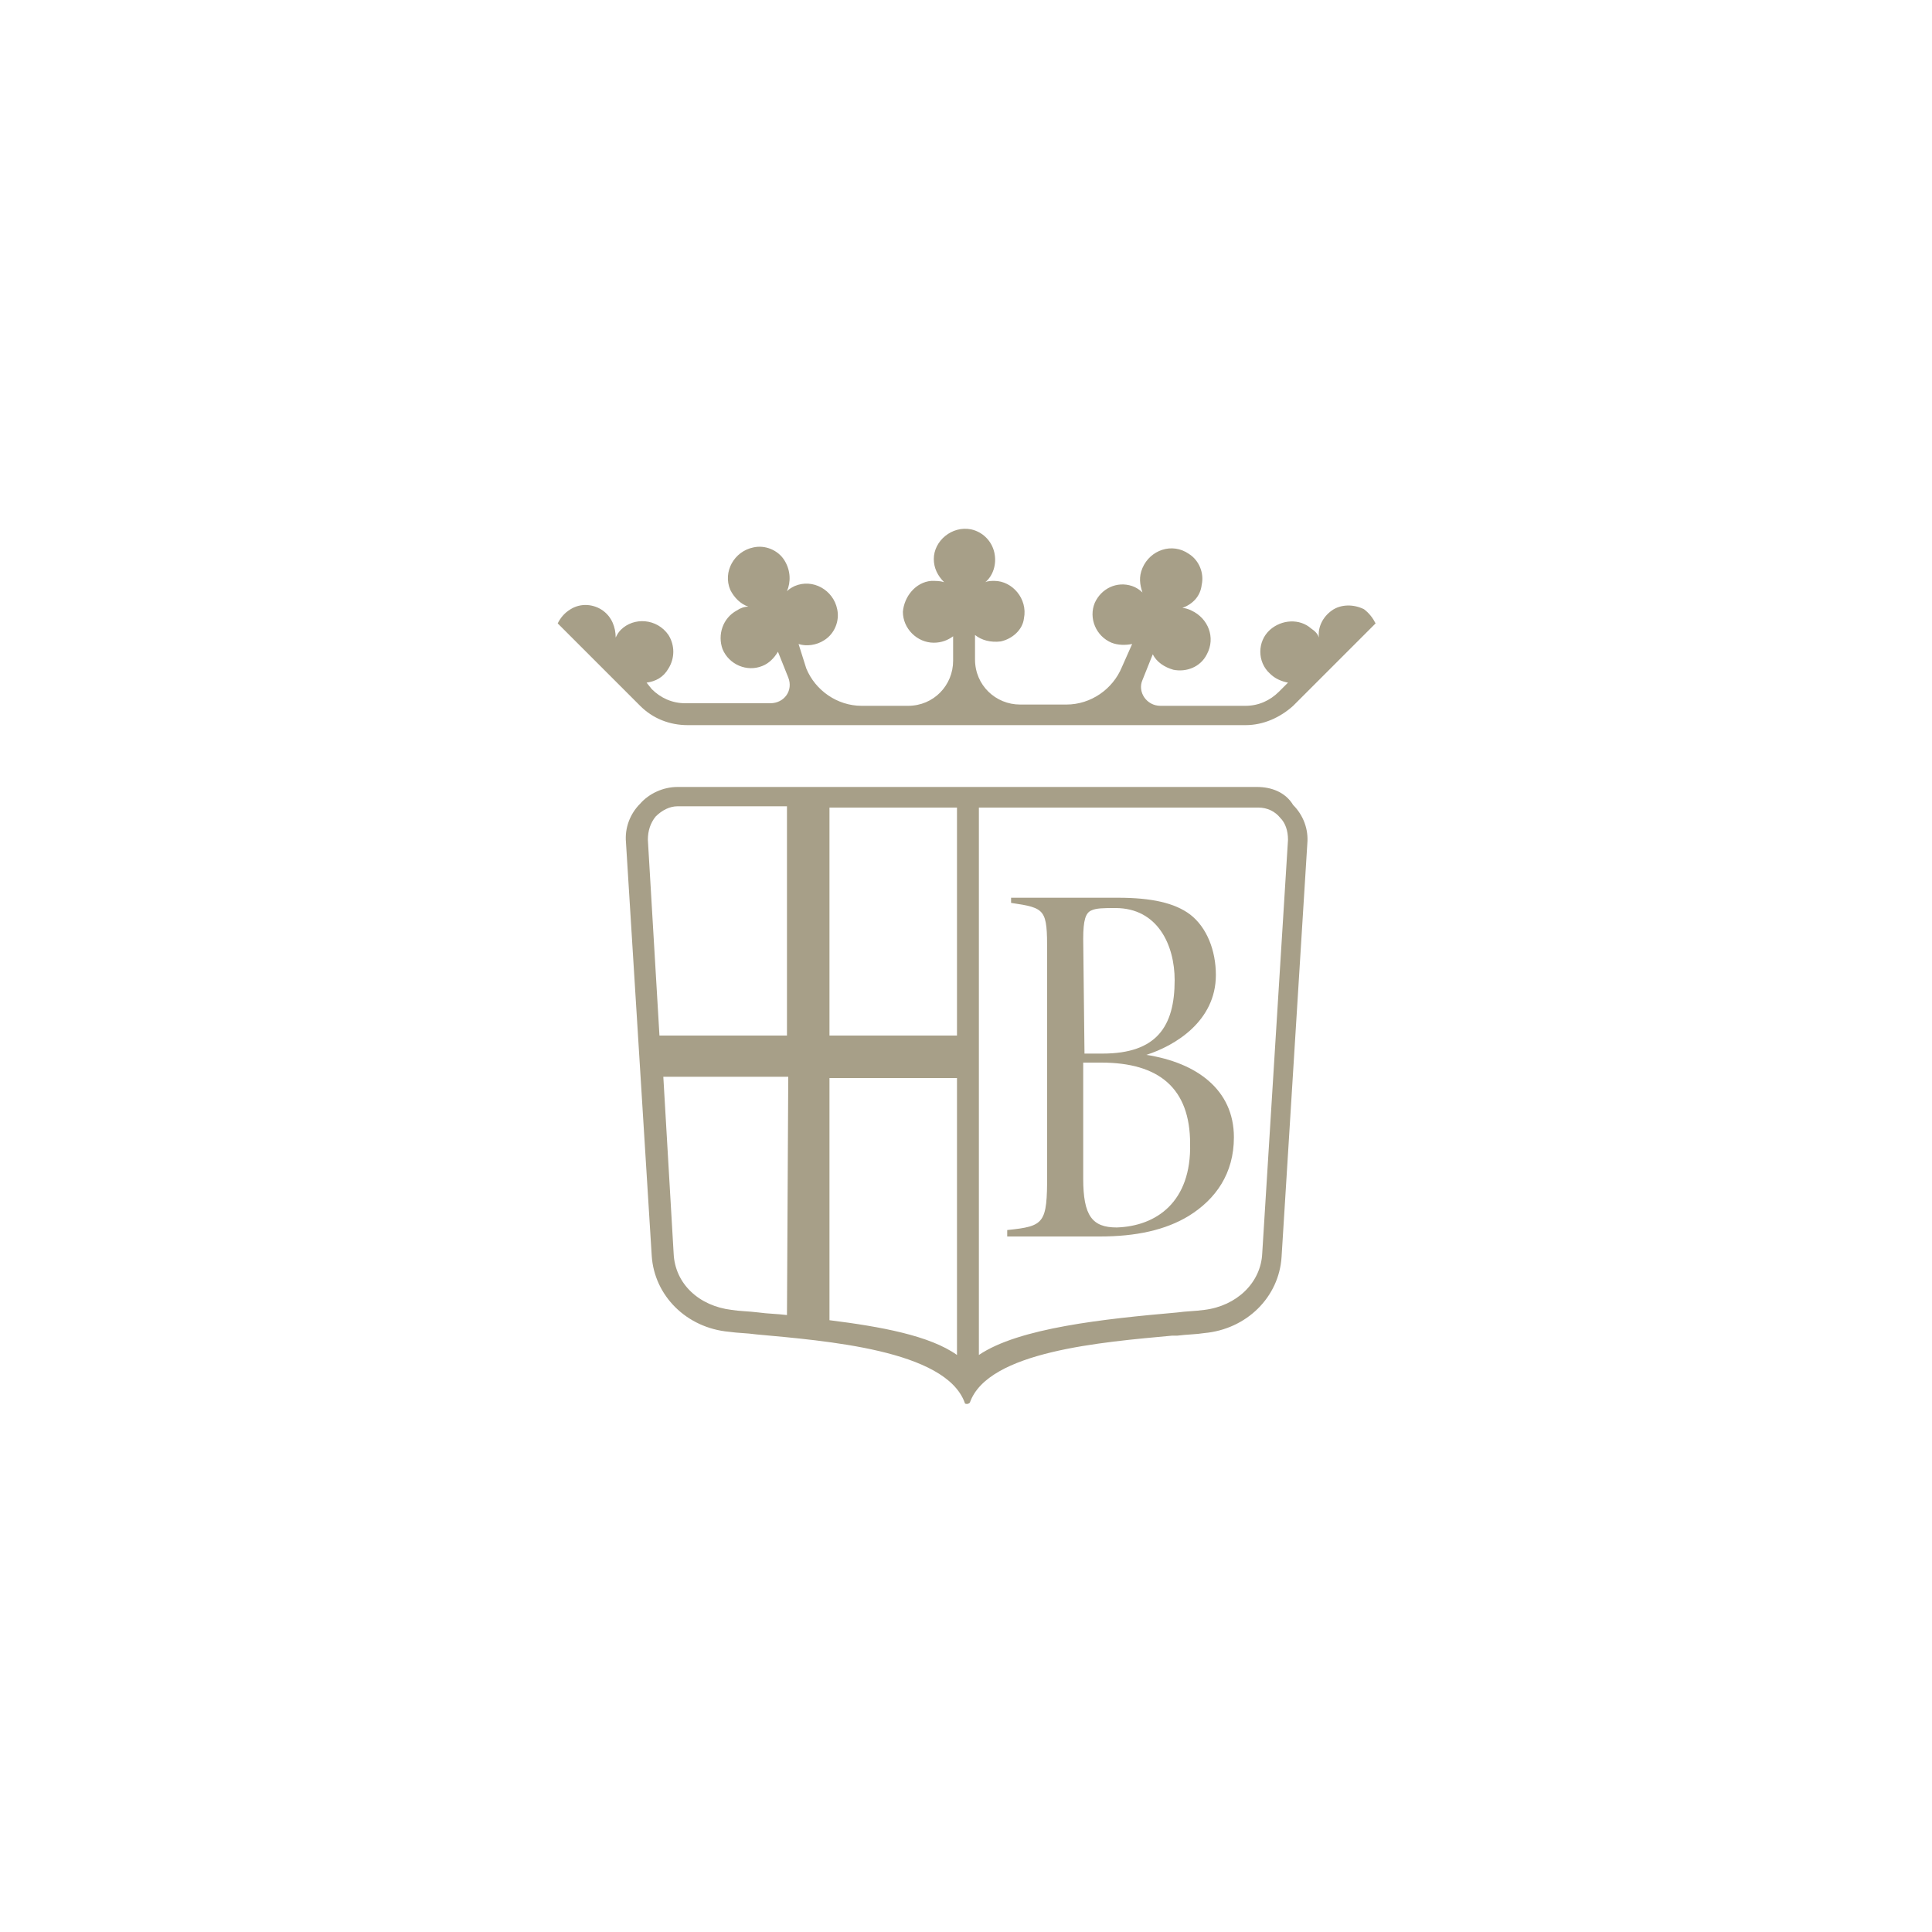
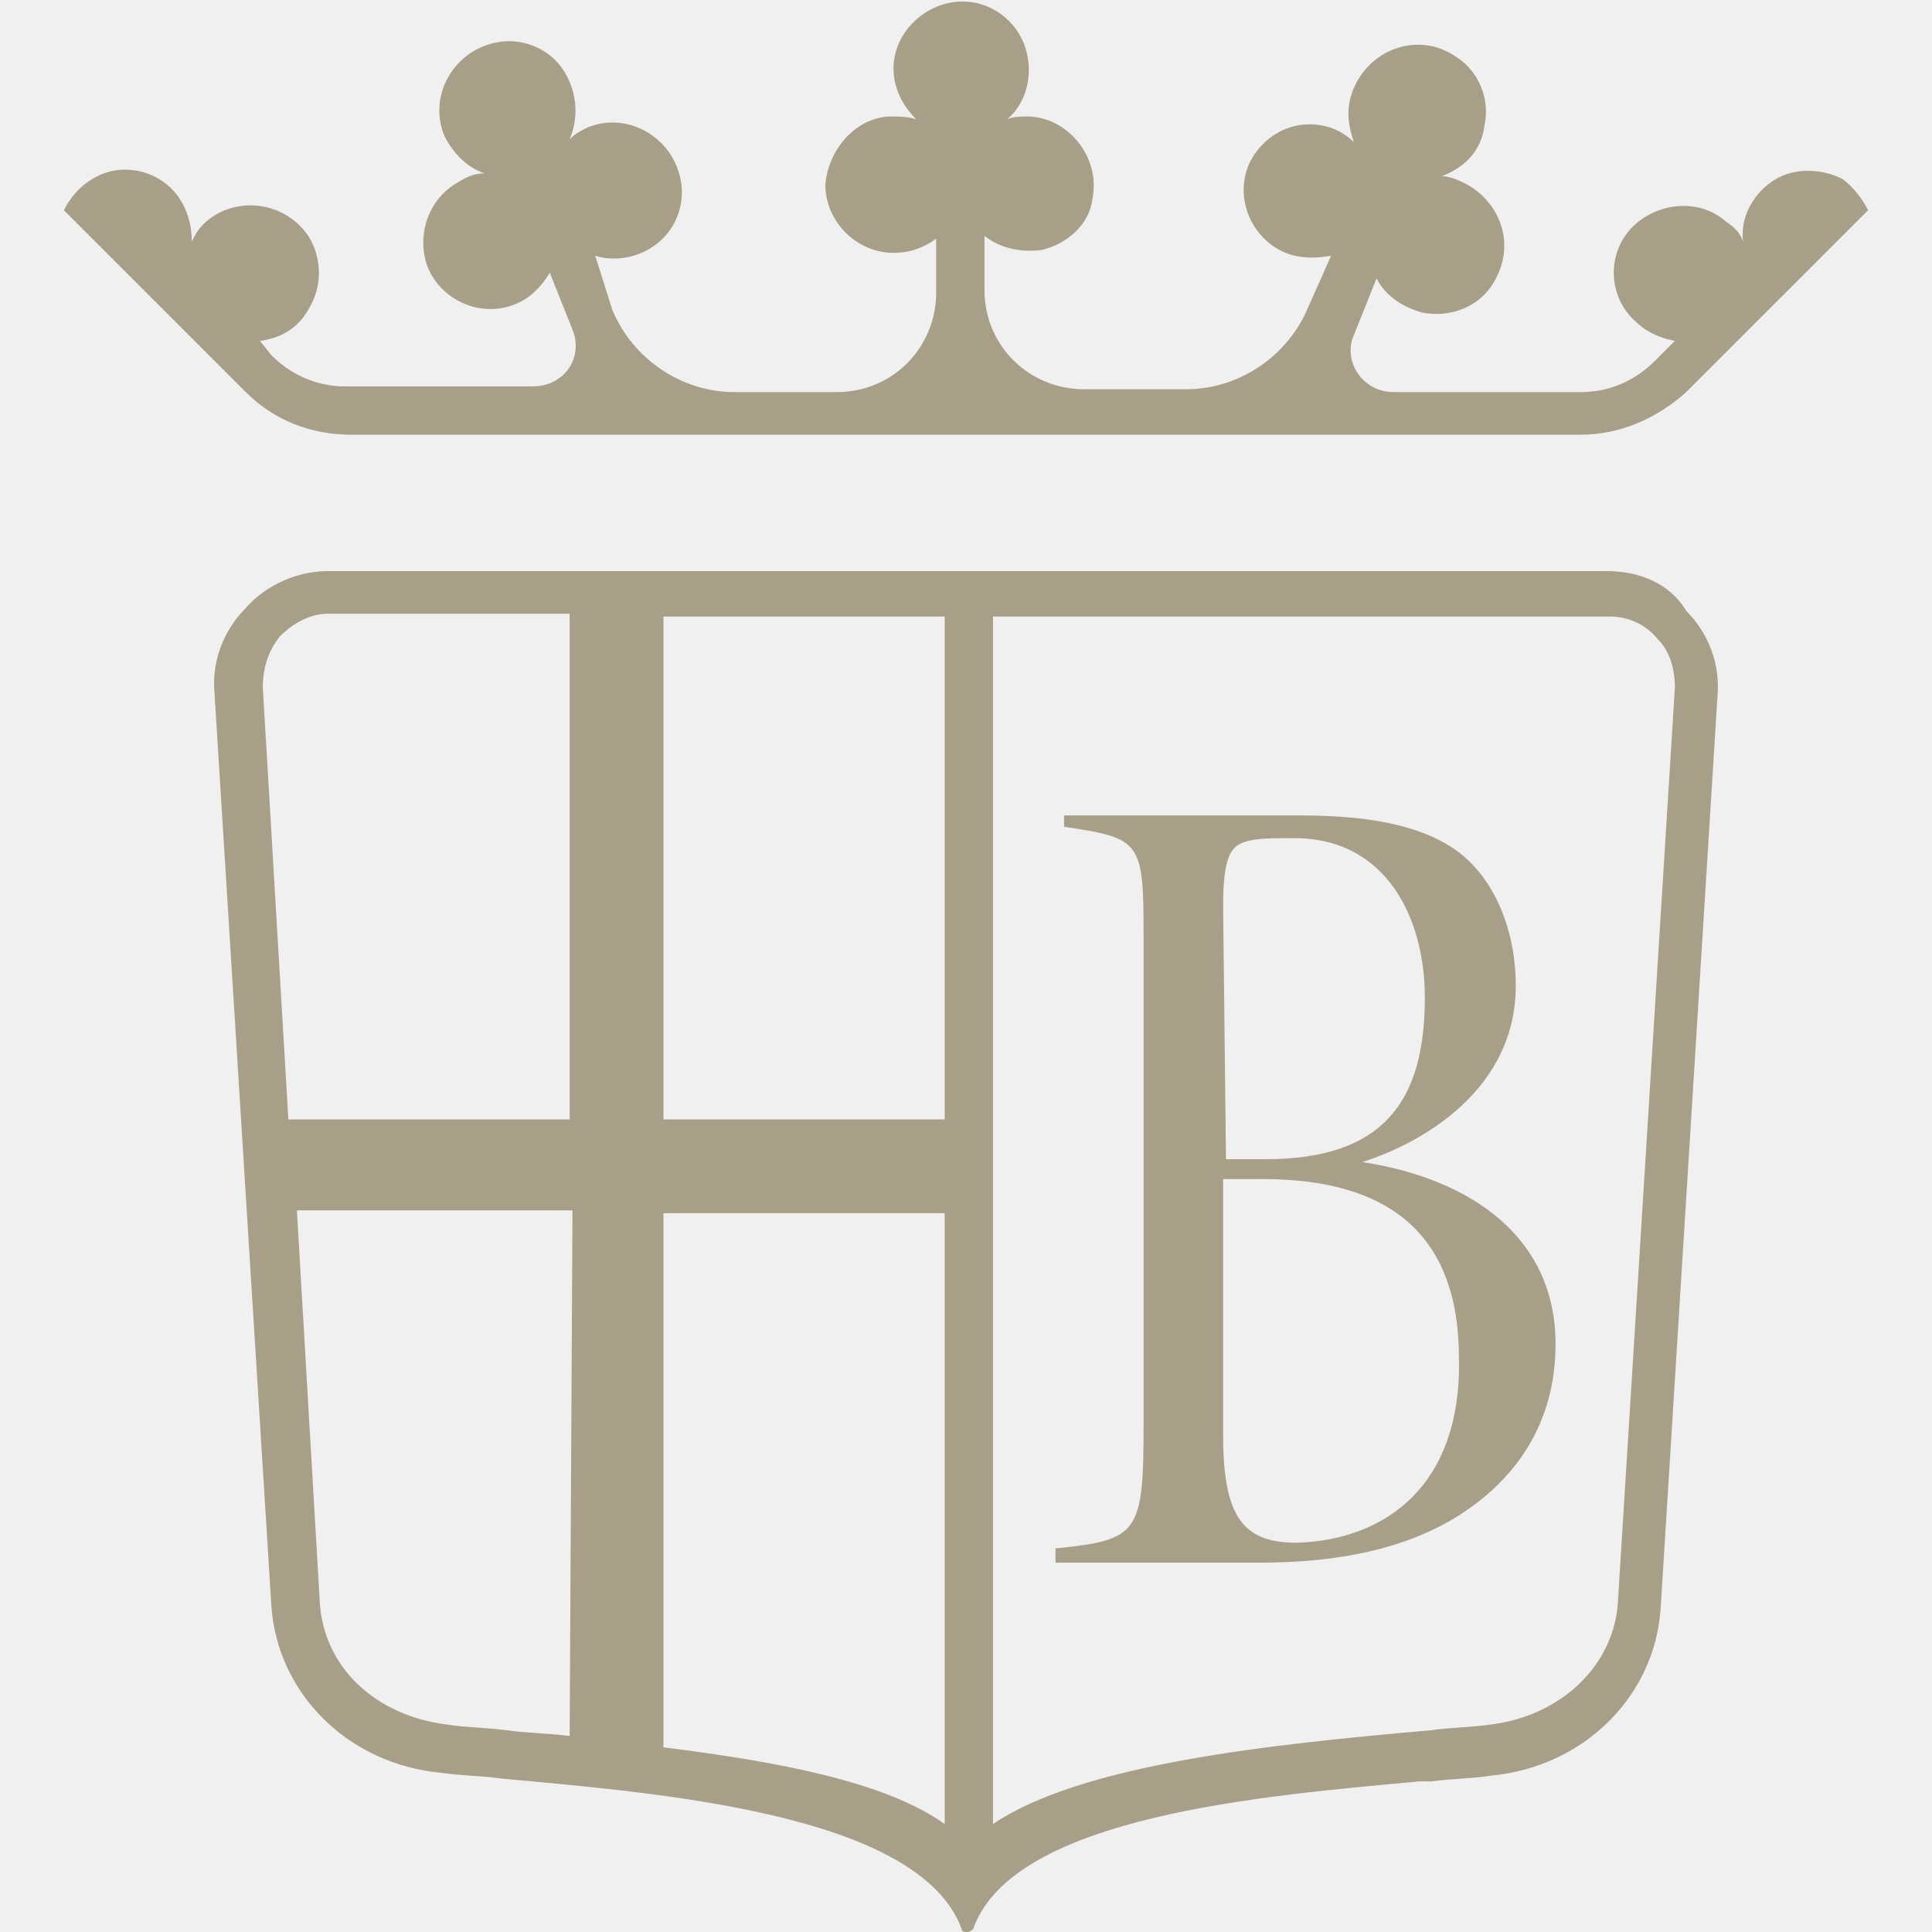
- <svg xmlns="http://www.w3.org/2000/svg" baseProfile="tiny-ps" viewBox="0 0 150 150" xml:space="preserve">
-   <rect fill="#ffffff" width="150" height="150" />
-   <path fill="#A79F88" d="M89,81.9L89,81.9c2.2-0.7,5.4-2.6,5.4-6.2c0-1.9-0.7-3.7-2-4.7c-1.2-0.9-3-1.3-5.6-1.3h-8.3v0.4  c2.7,0.4,2.8,0.5,2.8,3.8v17.3c0,3.8-0.2,4-3.1,4.3V96h7.2c2.8,0,5.1-0.5,6.9-1.6c2.1-1.3,3.5-3.3,3.5-6.1  C95.8,84.6,92.9,82.5,89,81.9 M84.1,72.9c0-1.5,0.2-2,0.6-2.2c0.4-0.2,1-0.2,1.9-0.2c3.3,0,4.6,2.9,4.6,5.6c0,3.6-1.4,5.7-5.6,5.7  h-1.4L84.1,72.9L84.1,72.9z M86.7,95.3c-1.9,0-2.6-0.9-2.6-3.8v-9h1.4c4.5,0,6.9,2,6.9,6.3C92.5,93.3,89.8,95.2,86.7,95.3" />
-   <path fill="#A79F88" d="M97.6,61.1h-45c-1.1,0-2.2,0.5-2.9,1.3c-0.8,0.8-1.2,1.9-1.1,3l2,32.1c0.2,3.1,2.7,5.6,6,5.9  c0.7,0.1,1.4,0.1,2.1,0.2c5.4,0.5,14.7,1.2,16.2,5.3c0,0.1,0.1,0.1,0.2,0.1c0.1,0,0.2-0.1,0.2-0.1c1.4-4,10.3-4.7,15.7-5.2  c0,0,0.3,0,0.4,0c0.8-0.1,1.5-0.1,2.1-0.2c3.3-0.3,5.8-2.8,6-5.9l2-32.1c0.1-1.1-0.3-2.2-1.1-3C99.8,61.5,98.7,61.1,97.6,61.1   M61.1,102.1c-0.8-0.1-1.5-0.1-2.2-0.2c-0.8-0.1-1.5-0.1-2.1-0.2c-2.5-0.3-4.4-2-4.5-4.4l-0.8-13.7h9.7L61.1,102.1L61.1,102.1z   M61.1,80.4h-9.9l-0.9-15.2c0-0.7,0.2-1.3,0.6-1.8c0.5-0.5,1.1-0.8,1.7-0.8h8.5C61.1,62.7,61.1,80.4,61.1,80.4z M74.3,105.2  c-2.1-1.5-5.9-2.2-9.9-2.7V83.7h9.9V105.2z M74.3,80.4h-9.9V62.7h9.9V80.4z M100,65.2l-2,32.1c-0.1,2.3-2,4.1-4.5,4.4  c-0.7,0.1-1.4,0.1-2.1,0.2c-5.7,0.5-12.3,1.2-15.4,3.3V62.7h21.7c0.7,0,1.3,0.3,1.7,0.8C99.8,63.9,100,64.5,100,65.2" />
-   <path fill="#A79F88" d="M105.9,47.3c-0.8-0.4-1.8-0.4-2.5,0.1c-0.7,0.5-1.1,1.3-1,2.1c-0.1-0.3-0.3-0.5-0.6-0.7  c-0.9-0.8-2.3-0.7-3.2,0.1c-1,0.9-1,2.5,0,3.4c0.4,0.4,0.9,0.6,1.4,0.7l-0.7,0.7c-0.7,0.7-1.6,1.1-2.6,1.1h-6.6  c-1.1,0-1.8-1.1-1.4-2l0.8-2c0.3,0.6,0.9,1,1.6,1.2c1,0.2,2.1-0.2,2.6-1.2c0.7-1.3,0.1-2.8-1.2-3.4c-0.2-0.1-0.5-0.2-0.7-0.2  c0.8-0.3,1.4-0.9,1.5-1.8c0.2-0.9-0.2-1.9-1-2.4c-1.3-0.9-3-0.3-3.6,1.1c-0.3,0.7-0.2,1.3,0,1.9c-0.2-0.2-0.5-0.4-0.8-0.5  c-1.2-0.4-2.4,0.2-2.9,1.3c-0.5,1.2,0.1,2.6,1.3,3.1c0.5,0.2,1.1,0.2,1.6,0.1l-0.8,1.8c-0.7,1.7-2.4,2.9-4.3,2.9h-3.6  c-1.9,0-3.5-1.5-3.5-3.5v-1.9c0.5,0.4,1.2,0.6,2,0.5c0.9-0.2,1.7-0.9,1.8-1.8c0.3-1.5-0.9-2.9-2.3-2.9c-0.2,0-0.5,0-0.7,0.1  c0.6-0.5,0.9-1.4,0.7-2.3c-0.2-0.9-0.9-1.6-1.8-1.8c-1.5-0.3-2.9,0.9-2.9,2.3c0,0.7,0.3,1.3,0.8,1.8c-0.3-0.1-0.6-0.1-1-0.1  c-1.2,0.1-2.1,1.2-2.2,2.4c0,1.3,1.1,2.4,2.4,2.4c0.6,0,1.1-0.2,1.5-0.5v1.9c0,1.9-1.5,3.5-3.5,3.5h-3.6c-1.9,0-3.6-1.2-4.3-2.9  L62,50c0.6,0.2,1.4,0.1,2-0.3c0.8-0.5,1.2-1.5,1-2.4c-0.3-1.5-1.9-2.4-3.3-1.8c-0.2,0.1-0.4,0.2-0.6,0.4c0.3-0.7,0.3-1.6-0.2-2.4  s-1.5-1.2-2.4-1c-1.5,0.3-2.4,1.9-1.8,3.3c0.3,0.6,0.8,1.1,1.4,1.3c-0.3,0-0.6,0.1-0.9,0.3c-1.1,0.6-1.5,1.9-1.1,3  c0.5,1.2,1.9,1.8,3.1,1.3c0.5-0.2,0.9-0.6,1.2-1.1l0.8,2c0.4,1-0.3,2-1.4,2h-6.6c-1,0-1.9-0.4-2.6-1.1L50.2,53  c0.7-0.1,1.3-0.4,1.7-1.1c0.5-0.8,0.5-1.8,0-2.6c-0.9-1.3-2.7-1.4-3.7-0.4c-0.2,0.2-0.3,0.4-0.4,0.6c0-0.8-0.3-1.6-1-2.1  c-0.7-0.5-1.7-0.6-2.5-0.1c-0.5,0.3-0.8,0.7-1,1.1l4.2,4.2l2.2,2.2c1,1,2.3,1.5,3.7,1.5h43.3c1.4,0,2.7-0.6,3.7-1.5l2.2-2.2  l4.2-4.2C106.6,48,106.3,47.6,105.9,47.3" />
+ <svg xmlns="http://www.w3.org/2000/svg" viewBox="0 0 68 68">
+   <g transform="translate(-41.05 -41)">
+     <path fill="#A79F88" d="M89,81.9L89,81.9c2.2-0.7,5.4-2.6,5.4-6.2c0-1.9-0.7-3.7-2-4.7c-1.2-0.9-3-1.3-5.6-1.3h-8.3v0.4 c2.7,0.4,2.8,0.5,2.8,3.8v17.3c0,3.8-0.2,4-3.1,4.3V96h7.2c2.8,0,5.1-0.5,6.9-1.6c2.1-1.3,3.5-3.3,3.5-6.1 C95.8,84.6,92.9,82.5,89,81.9 M84.1,72.9c0-1.5,0.2-2,0.6-2.2c0.4-0.2,1-0.2,1.9-0.2c3.3,0,4.6,2.9,4.6,5.6c0,3.6-1.4,5.7-5.6,5.7 h-1.4L84.1,72.9L84.1,72.9z M86.7,95.3c-1.9,0-2.6-0.9-2.6-3.8v-9h1.4c4.5,0,6.9,2,6.9,6.3C92.5,93.3,89.8,95.2,86.7,95.3" />
+     <path fill="#A79F88" d="M97.6,61.1h-45c-1.1,0-2.2,0.5-2.9,1.3c-0.8,0.8-1.2,1.9-1.1,3l2,32.1c0.2,3.1,2.7,5.6,6,5.9 c0.7,0.1,1.4,0.1,2.1,0.2c5.4,0.5,14.7,1.2,16.2,5.3c0,0.1,0.1,0.1,0.2,0.1c0.1,0,0.2-0.1,0.2-0.1c1.4-4,10.3-4.7,15.7-5.2 c0,0,0.3,0,0.4,0c0.8-0.1,1.5-0.1,2.1-0.2c3.3-0.3,5.8-2.8,6-5.9l2-32.1c0.1-1.1-0.3-2.2-1.1-3C99.8,61.5,98.7,61.1,97.6,61.1 M61.1,102.1c-0.8-0.1-1.5-0.1-2.2-0.2c-0.8-0.1-1.5-0.1-2.1-0.2c-2.5-0.3-4.4-2-4.5-4.4l-0.8-13.7h9.7L61.1,102.1L61.1,102.1z M61.1,80.4h-9.9l-0.9-15.2c0-0.7,0.2-1.3,0.6-1.8c0.5-0.5,1.1-0.8,1.7-0.8h8.5C61.1,62.7,61.1,80.4,61.1,80.4z M74.3,105.2 c-2.1-1.5-5.9-2.2-9.9-2.7V83.7h9.9V105.2z M74.3,80.4h-9.9V62.7h9.9V80.4z M100,65.2l-2,32.1c-0.1,2.3-2,4.1-4.5,4.4 c-0.7,0.1-1.4,0.1-2.1,0.2c-5.7,0.5-12.3,1.2-15.4,3.3V62.7h21.7c0.7,0,1.3,0.3,1.7,0.8C99.8,63.9,100,64.5,100,65.2" />
+     <path fill="#A79F88" d="M105.9,47.3c-0.8-0.4-1.8-0.4-2.5,0.1c-0.7,0.5-1.1,1.3-1,2.1c-0.1-0.3-0.3-0.5-0.6-0.7 c-0.9-0.8-2.3-0.7-3.2,0.1c-1,0.9-1,2.5,0,3.4c0.4,0.4,0.9,0.6,1.4,0.7l-0.7,0.7c-0.7,0.7-1.6,1.1-2.6,1.1h-6.6 c-1.1,0-1.8-1.1-1.4-2l0.8-2c0.3,0.6,0.9,1,1.6,1.2c1,0.2,2.1-0.2,2.6-1.2c0.7-1.3,0.1-2.8-1.2-3.4c-0.2-0.1-0.5-0.2-0.7-0.2 c0.8-0.3,1.4-0.9,1.5-1.8c0.2-0.9-0.2-1.9-1-2.4c-1.3-0.9-3-0.3-3.6,1.1c-0.3,0.7-0.2,1.3,0,1.9c-0.2-0.2-0.5-0.4-0.8-0.5 c-1.2-0.4-2.4,0.2-2.9,1.3c-0.5,1.2,0.1,2.6,1.3,3.1c0.5,0.2,1.1,0.2,1.6,0.1l-0.8,1.8c-0.7,1.7-2.4,2.9-4.3,2.9h-3.6 c-1.9,0-3.5-1.5-3.5-3.5v-1.9c0.5,0.4,1.2,0.6,2,0.5c0.9-0.2,1.7-0.9,1.8-1.8c0.3-1.5-0.9-2.9-2.3-2.9c-0.2,0-0.5,0-0.7,0.1 c0.6-0.5,0.9-1.4,0.7-2.3c-0.2-0.9-0.9-1.6-1.8-1.8c-1.5-0.3-2.9,0.9-2.9,2.3c0,0.7,0.3,1.3,0.8,1.8c-0.3-0.1-0.6-0.1-1-0.1 c-1.2,0.1-2.1,1.2-2.2,2.4c0,1.3,1.1,2.4,2.4,2.4c0.6,0,1.1-0.2,1.5-0.5v1.9c0,1.9-1.5,3.5-3.5,3.5h-3.6c-1.9,0-3.6-1.2-4.3-2.9 L62,50c0.6,0.2,1.4,0.1,2-0.3c0.8-0.5,1.2-1.5,1-2.4c-0.3-1.5-1.9-2.4-3.3-1.8c-0.2,0.1-0.4,0.2-0.6,0.4c0.3-0.7,0.3-1.6-0.2-2.4 s-1.5-1.2-2.4-1c-1.5,0.3-2.4,1.9-1.8,3.3c0.3,0.6,0.8,1.1,1.4,1.3c-0.3,0-0.6,0.1-0.9,0.3c-1.1,0.6-1.5,1.9-1.1,3 c0.5,1.2,1.9,1.8,3.1,1.3c0.5-0.2,0.9-0.6,1.2-1.1l0.8,2c0.4,1-0.3,2-1.4,2h-6.6c-1,0-1.9-0.4-2.6-1.1L50.2,53 c0.7-0.1,1.3-0.4,1.7-1.1c0.5-0.8,0.5-1.8,0-2.6c-0.9-1.3-2.7-1.4-3.7-0.4c-0.2,0.2-0.3,0.4-0.4,0.6c0-0.8-0.3-1.6-1-2.1 c-0.7-0.5-1.7-0.6-2.5-0.1c-0.5,0.3-0.8,0.7-1,1.1l4.2,4.2l2.2,2.2c1,1,2.3,1.5,3.7,1.5h43.3c1.4,0,2.7-0.6,3.7-1.5l2.2-2.2 l4.2-4.2C106.6,48,106.3,47.6,105.9,47.3" />
+   </g>
</svg>
